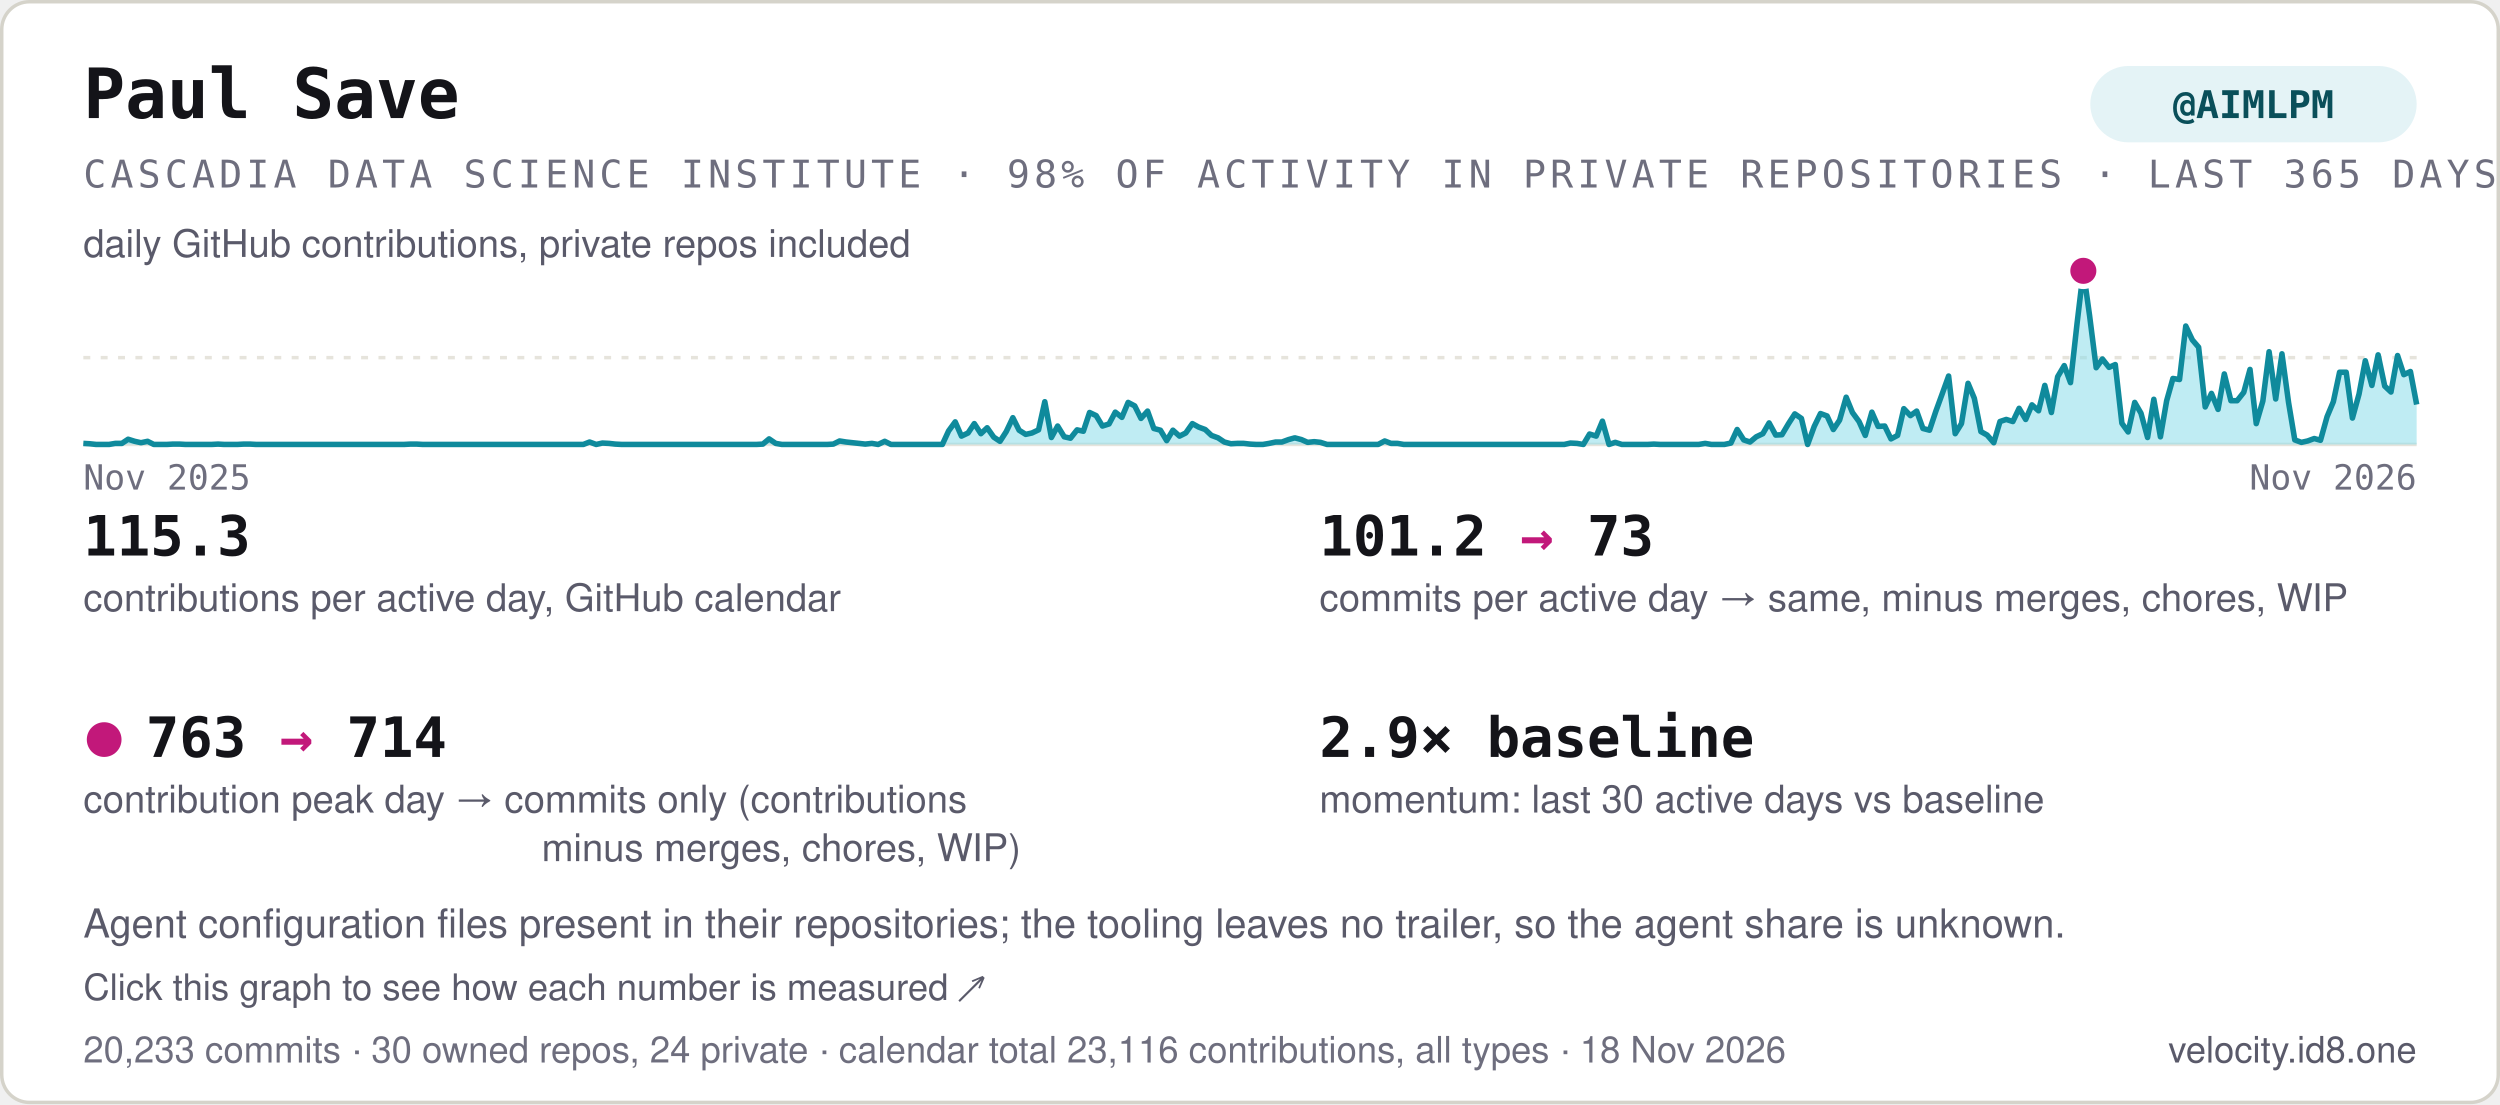
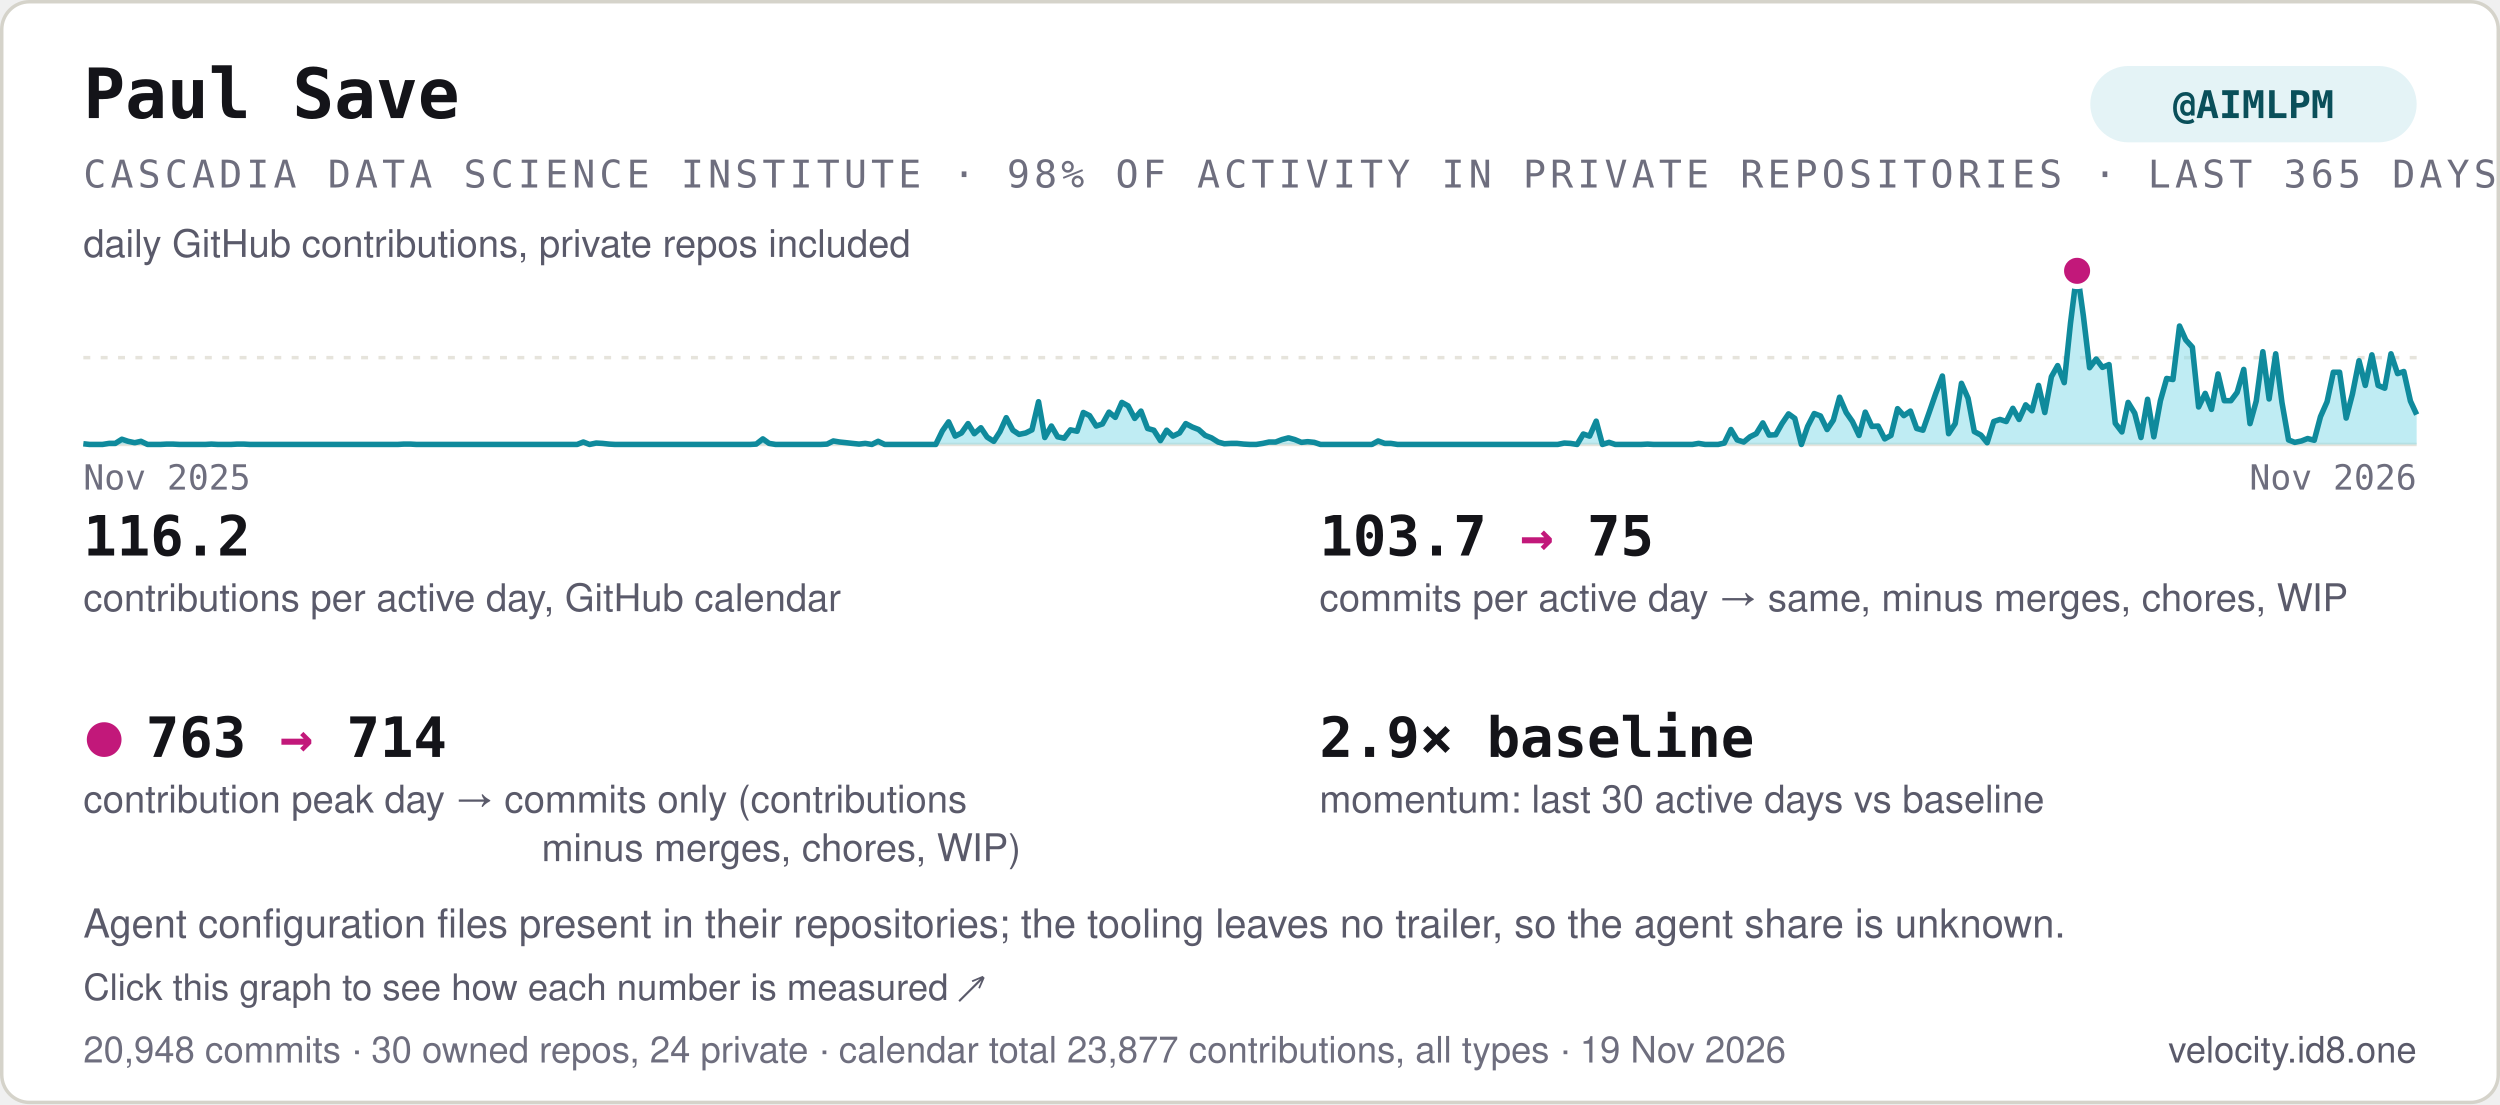
<svg xmlns="http://www.w3.org/2000/svg" width="720" height="318" viewBox="0 0 720 318" role="img" aria-label="Paul Save: Velocity Graph">
  <rect x="0.5" y="0.5" width="719" height="317" rx="8" fill="#FFFFFF" stroke="#D5D3CA" />
  <text x="24" y="34" font-family="Departure Mono, JetBrains Mono, ui-monospace, Menlo, monospace" font-size="20" font-weight="700" fill="#141419">Paul Save</text>
  <text x="24" y="54" font-family="Departure Mono, JetBrains Mono, ui-monospace, Menlo, monospace" font-size="11" letter-spacing="1.2" fill="#6E6E7E">CASCADIA DATA SCIENCE INSTITUTE · 98% OF ACTIVITY IN PRIVATE REPOSITORIES · LAST 365 DAYS</text>
  <rect x="602" y="19" width="94" height="22" rx="11" fill="#E4F3F6" />
  <text x="649" y="34" text-anchor="middle" font-family="Departure Mono, JetBrains Mono, ui-monospace, Menlo, monospace" font-size="11" font-weight="600" fill="#0A4F5A">@AIMLPM</text>
  <line x1="24" x2="696" y1="128" y2="128" stroke="#E6E4DC" />
  <line x1="24" x2="696" y1="103.0" y2="103.0" stroke="#E6E4DC" stroke-dasharray="2 3" />
-   <path d="M24.0,127.7 L25.8,127.8 L27.7,128.0 L29.5,128.0 L31.4,128.0 L33.2,127.7 L35.1,127.7 L36.9,126.5 L38.8,127.1 L40.6,127.5 L42.5,127.1 L44.3,128.0 L46.2,128.0 L48.0,128.0 L49.8,127.9 L51.7,127.9 L53.5,128.0 L55.4,128.0 L57.2,128.0 L59.1,128.0 L60.9,128.0 L62.8,127.9 L64.6,128.0 L66.5,128.0 L68.3,128.0 L70.2,127.9 L72.0,127.9 L73.8,128.0 L75.7,128.0 L77.5,128.0 L79.4,128.0 L81.2,128.0 L83.1,128.0 L84.9,128.0 L86.8,128.0 L88.6,128.0 L90.5,128.0 L92.3,128.0 L94.2,128.0 L96.0,128.0 L97.8,128.0 L99.7,128.0 L101.5,128.0 L103.4,128.0 L105.2,128.0 L107.1,128.0 L108.9,128.0 L110.8,128.0 L112.6,128.0 L114.5,128.0 L116.3,128.0 L118.2,127.9 L120.0,127.9 L121.8,128.0 L123.7,128.0 L125.5,128.0 L127.4,128.0 L129.2,128.0 L131.1,128.0 L132.9,128.0 L134.8,128.0 L136.6,128.0 L138.5,128.0 L140.3,128.0 L142.2,128.0 L144.0,128.0 L145.8,128.0 L147.7,128.0 L149.5,128.0 L151.4,128.0 L153.2,128.0 L155.1,128.0 L156.9,128.0 L158.8,128.0 L160.6,128.0 L162.5,128.0 L164.3,128.0 L166.2,128.0 L168.0,128.0 L169.8,127.3 L171.7,128.0 L173.5,127.6 L175.4,127.7 L177.2,127.9 L179.1,128.0 L180.9,128.0 L182.8,128.0 L184.6,128.0 L186.5,128.0 L188.3,128.0 L190.2,128.0 L192.0,128.0 L193.8,128.0 L195.7,128.0 L197.5,128.0 L199.4,128.0 L201.2,128.0 L203.1,128.0 L204.9,128.0 L206.8,128.0 L208.6,128.0 L210.5,128.0 L212.3,128.0 L214.2,128.0 L216.0,128.0 L217.8,128.0 L219.7,127.9 L221.5,126.4 L223.4,127.7 L225.2,128.0 L227.1,128.0 L228.9,128.0 L230.8,128.0 L232.6,128.0 L234.5,128.0 L236.3,128.0 L238.2,128.0 L240.0,127.9 L241.8,127.0 L243.7,127.3 L245.5,127.5 L247.4,127.7 L249.2,127.9 L251.1,127.7 L252.9,128.0 L254.8,127.1 L256.6,128.0 L258.5,128.0 L260.3,128.0 L262.2,128.0 L264.0,128.0 L265.8,128.0 L267.7,128.0 L269.5,128.0 L271.4,128.0 L273.2,124.1 L275.1,121.5 L276.9,125.6 L278.8,124.7 L280.6,122.0 L282.5,124.9 L284.3,123.2 L286.2,125.9 L288.0,127.1 L289.8,124.3 L291.7,120.3 L293.5,123.9 L295.4,125.1 L297.2,124.7 L299.1,123.8 L300.9,115.7 L302.8,126.0 L304.6,122.7 L306.5,125.8 L308.3,126.2 L310.2,123.8 L312.0,124.2 L313.8,118.8 L315.7,119.7 L317.5,122.7 L319.4,122.1 L321.2,118.7 L323.1,120.2 L324.9,115.9 L326.8,116.9 L328.6,120.5 L330.5,118.4 L332.3,123.4 L334.2,123.9 L336.0,126.9 L337.8,123.9 L339.7,125.6 L341.5,124.7 L343.4,122.0 L345.2,123.0 L347.1,123.7 L348.9,125.4 L350.8,126.1 L352.6,127.3 L354.5,127.8 L356.3,127.7 L358.2,127.7 L360.0,127.9 L361.8,128.0 L363.7,128.0 L365.5,127.7 L367.4,127.3 L369.2,127.3 L371.1,126.6 L372.9,126.1 L374.8,126.6 L376.6,127.4 L378.5,127.2 L380.3,127.4 L382.2,128.0 L384.0,128.0 L385.8,128.0 L387.7,128.0 L389.5,128.0 L391.4,128.0 L393.2,128.0 L395.1,128.0 L396.9,128.0 L398.8,127.0 L400.6,127.7 L402.5,127.7 L404.3,128.0 L406.2,128.0 L408.0,128.0 L409.8,128.0 L411.7,128.0 L413.5,128.0 L415.4,128.0 L417.2,128.0 L419.1,128.0 L420.9,128.0 L422.8,128.0 L424.6,128.0 L426.5,128.0 L428.3,128.0 L430.2,128.0 L432.0,128.0 L433.8,128.0 L435.7,128.0 L437.5,128.0 L439.4,128.0 L441.2,128.0 L443.1,128.0 L444.9,128.0 L446.8,128.0 L448.6,128.0 L450.5,128.0 L452.3,127.6 L454.2,127.7 L456.0,128.0 L457.8,125.0 L459.7,125.6 L461.5,121.3 L463.4,128.0 L465.2,127.4 L467.1,128.0 L468.9,128.0 L470.8,128.0 L472.6,128.0 L474.5,128.0 L476.3,127.9 L478.2,128.0 L480.0,128.0 L481.8,128.0 L483.7,128.0 L485.5,128.0 L487.4,128.0 L489.2,128.0 L491.1,127.7 L492.9,128.0 L494.8,128.0 L496.6,128.0 L498.5,127.6 L500.3,123.7 L502.2,126.7 L504.0,127.3 L505.8,125.8 L507.7,124.9 L509.5,121.8 L511.4,125.3 L513.2,125.2 L515.1,122.0 L516.9,119.2 L518.8,120.5 L520.6,128.0 L522.5,122.8 L524.3,119.1 L526.2,119.8 L528.0,123.7 L529.8,121.0 L531.7,114.4 L533.5,118.8 L535.4,121.4 L537.2,125.4 L539.1,118.7 L540.9,122.8 L542.8,122.7 L544.6,126.4 L546.5,125.4 L548.3,117.7 L550.2,119.7 L552.0,118.4 L553.8,123.4 L555.7,123.9 L557.5,118.5 L559.4,113.3 L561.2,108.3 L563.1,124.9 L564.9,122.0 L566.8,110.4 L568.6,114.7 L570.5,124.3 L572.3,125.3 L574.2,127.5 L576.0,121.4 L577.8,120.8 L579.7,121.4 L581.5,117.6 L583.4,120.8 L585.2,116.6 L587.1,118.3 L588.9,111.0 L590.8,118.8 L592.6,108.5 L594.5,105.3 L596.3,110.2 L598.2,93.1 L600.0,78.0 L601.8,90.9 L603.7,105.9 L605.5,103.4 L607.4,105.8 L609.2,105.0 L611.1,121.9 L612.9,124.4 L614.8,115.9 L616.6,119.0 L618.5,126.0 L620.3,115.0 L622.2,125.8 L624.0,115.4 L625.8,109.0 L627.7,109.3 L629.5,93.9 L631.4,97.9 L633.2,100.0 L635.1,117.2 L636.9,113.3 L638.8,117.9 L640.6,107.7 L642.5,115.4 L644.3,115.4 L646.2,113.0 L648.0,106.4 L649.8,122.0 L651.7,115.5 L653.5,101.3 L655.4,114.9 L657.2,101.9 L659.1,115.9 L660.9,126.7 L662.8,127.4 L664.6,127.0 L666.5,126.3 L668.3,126.8 L670.2,120.0 L672.0,115.7 L673.8,107.2 L675.7,107.2 L677.5,120.4 L679.4,113.5 L681.2,103.9 L683.1,111.0 L684.9,102.2 L686.8,111.2 L688.6,112.9 L690.5,102.4 L692.3,107.9 L694.2,107.0 L696.0,116.5 L696.0,128 L24,128 Z" fill="#8ADCE8" fill-opacity="0.55" />
-   <path d="M24.0,127.7 L25.8,127.8 L27.7,128.0 L29.5,128.0 L31.4,128.0 L33.2,127.7 L35.1,127.7 L36.9,126.5 L38.8,127.1 L40.6,127.5 L42.5,127.1 L44.3,128.0 L46.2,128.0 L48.0,128.0 L49.8,127.9 L51.7,127.9 L53.5,128.0 L55.4,128.0 L57.2,128.0 L59.1,128.0 L60.9,128.0 L62.8,127.9 L64.6,128.0 L66.5,128.0 L68.3,128.0 L70.2,127.9 L72.0,127.9 L73.8,128.0 L75.7,128.0 L77.5,128.0 L79.4,128.0 L81.2,128.0 L83.1,128.0 L84.9,128.0 L86.8,128.0 L88.6,128.0 L90.5,128.0 L92.3,128.0 L94.2,128.0 L96.0,128.0 L97.8,128.0 L99.7,128.0 L101.5,128.0 L103.4,128.0 L105.2,128.0 L107.1,128.0 L108.9,128.0 L110.8,128.0 L112.6,128.0 L114.5,128.0 L116.3,128.0 L118.2,127.9 L120.0,127.9 L121.8,128.0 L123.7,128.0 L125.5,128.0 L127.4,128.0 L129.2,128.0 L131.1,128.0 L132.9,128.0 L134.8,128.0 L136.6,128.0 L138.5,128.0 L140.3,128.0 L142.2,128.0 L144.0,128.0 L145.8,128.0 L147.7,128.0 L149.5,128.0 L151.4,128.0 L153.2,128.0 L155.1,128.0 L156.9,128.0 L158.8,128.0 L160.6,128.0 L162.5,128.0 L164.3,128.0 L166.2,128.0 L168.0,128.0 L169.8,127.3 L171.7,128.0 L173.5,127.6 L175.4,127.7 L177.2,127.9 L179.1,128.0 L180.9,128.0 L182.8,128.0 L184.6,128.0 L186.5,128.0 L188.3,128.0 L190.2,128.0 L192.0,128.0 L193.8,128.0 L195.7,128.0 L197.5,128.0 L199.4,128.0 L201.2,128.0 L203.1,128.0 L204.9,128.0 L206.8,128.0 L208.6,128.0 L210.5,128.0 L212.3,128.0 L214.2,128.0 L216.0,128.0 L217.8,128.0 L219.7,127.9 L221.5,126.4 L223.4,127.7 L225.2,128.0 L227.1,128.0 L228.9,128.0 L230.8,128.0 L232.6,128.0 L234.5,128.0 L236.3,128.0 L238.2,128.0 L240.0,127.9 L241.8,127.0 L243.7,127.3 L245.5,127.5 L247.4,127.7 L249.2,127.9 L251.1,127.7 L252.9,128.0 L254.8,127.1 L256.6,128.0 L258.5,128.0 L260.3,128.0 L262.2,128.0 L264.0,128.0 L265.8,128.0 L267.7,128.0 L269.5,128.0 L271.4,128.0 L273.2,124.1 L275.1,121.5 L276.9,125.6 L278.8,124.7 L280.6,122.0 L282.5,124.9 L284.3,123.2 L286.2,125.9 L288.0,127.1 L289.8,124.3 L291.7,120.3 L293.5,123.9 L295.4,125.1 L297.2,124.7 L299.1,123.8 L300.9,115.7 L302.8,126.0 L304.6,122.7 L306.5,125.8 L308.3,126.2 L310.2,123.8 L312.0,124.2 L313.8,118.8 L315.7,119.7 L317.5,122.7 L319.4,122.1 L321.2,118.7 L323.1,120.2 L324.9,115.9 L326.8,116.9 L328.6,120.5 L330.5,118.4 L332.3,123.4 L334.2,123.9 L336.0,126.9 L337.8,123.9 L339.7,125.6 L341.5,124.7 L343.4,122.0 L345.2,123.0 L347.1,123.7 L348.9,125.4 L350.8,126.1 L352.6,127.3 L354.5,127.8 L356.3,127.7 L358.2,127.7 L360.0,127.9 L361.8,128.0 L363.7,128.0 L365.5,127.7 L367.4,127.3 L369.2,127.3 L371.1,126.6 L372.9,126.1 L374.8,126.6 L376.6,127.4 L378.5,127.2 L380.3,127.4 L382.2,128.0 L384.0,128.0 L385.8,128.0 L387.7,128.0 L389.5,128.0 L391.4,128.0 L393.2,128.0 L395.1,128.0 L396.9,128.0 L398.8,127.0 L400.6,127.7 L402.5,127.7 L404.3,128.0 L406.2,128.0 L408.0,128.0 L409.8,128.0 L411.7,128.0 L413.5,128.0 L415.4,128.0 L417.2,128.0 L419.1,128.0 L420.9,128.0 L422.8,128.0 L424.6,128.0 L426.5,128.0 L428.3,128.0 L430.2,128.0 L432.0,128.0 L433.8,128.0 L435.7,128.0 L437.5,128.0 L439.4,128.0 L441.2,128.0 L443.1,128.0 L444.9,128.0 L446.8,128.0 L448.6,128.0 L450.5,128.0 L452.3,127.6 L454.2,127.7 L456.0,128.0 L457.8,125.0 L459.7,125.6 L461.5,121.3 L463.4,128.0 L465.2,127.4 L467.1,128.0 L468.9,128.0 L470.8,128.0 L472.6,128.0 L474.5,128.0 L476.3,127.9 L478.2,128.0 L480.0,128.0 L481.8,128.0 L483.7,128.0 L485.5,128.0 L487.4,128.0 L489.2,128.0 L491.1,127.7 L492.9,128.0 L494.8,128.0 L496.6,128.0 L498.5,127.6 L500.3,123.7 L502.2,126.7 L504.0,127.3 L505.8,125.8 L507.7,124.9 L509.5,121.8 L511.4,125.3 L513.2,125.2 L515.1,122.0 L516.9,119.2 L518.8,120.5 L520.6,128.0 L522.5,122.8 L524.3,119.1 L526.2,119.8 L528.0,123.7 L529.8,121.0 L531.7,114.4 L533.5,118.8 L535.4,121.4 L537.2,125.4 L539.1,118.7 L540.9,122.8 L542.8,122.7 L544.6,126.4 L546.5,125.4 L548.3,117.7 L550.2,119.7 L552.0,118.4 L553.8,123.4 L555.7,123.9 L557.5,118.5 L559.4,113.3 L561.2,108.3 L563.1,124.9 L564.9,122.0 L566.8,110.4 L568.6,114.7 L570.5,124.3 L572.3,125.3 L574.2,127.5 L576.0,121.4 L577.8,120.8 L579.7,121.4 L581.5,117.6 L583.4,120.8 L585.2,116.6 L587.1,118.3 L588.9,111.0 L590.8,118.8 L592.6,108.5 L594.5,105.3 L596.3,110.2 L598.2,93.1 L600.0,78.0 L601.8,90.9 L603.7,105.9 L605.5,103.4 L607.4,105.8 L609.2,105.0 L611.1,121.9 L612.9,124.4 L614.8,115.9 L616.6,119.0 L618.5,126.0 L620.3,115.0 L622.2,125.8 L624.0,115.4 L625.8,109.0 L627.7,109.3 L629.5,93.9 L631.4,97.9 L633.2,100.0 L635.1,117.2 L636.9,113.3 L638.8,117.9 L640.6,107.7 L642.5,115.4 L644.3,115.4 L646.2,113.0 L648.0,106.4 L649.8,122.0 L651.7,115.5 L653.5,101.3 L655.4,114.9 L657.2,101.9 L659.1,115.9 L660.9,126.7 L662.8,127.4 L664.6,127.0 L666.5,126.3 L668.3,126.8 L670.2,120.0 L672.0,115.7 L673.8,107.2 L675.7,107.2 L677.5,120.4 L679.4,113.5 L681.2,103.9 L683.1,111.0 L684.9,102.2 L686.8,111.2 L688.6,112.9 L690.5,102.4 L692.3,107.9 L694.2,107.0 L696.0,116.5" fill="none" stroke="#0F8A9C" stroke-width="1.6" stroke-linejoin="round" />
-   <circle cx="600.0" cy="78.0" r="4.5" fill="#C2187A" stroke="#FFFFFF" stroke-width="1.5" />
+   <path d="M24.0,127.8 L25.8,128.0 L27.7,128.0 L29.5,128.0 L31.4,127.7 L33.2,127.7 L35.1,126.5 L36.9,127.1 L38.8,127.5 L40.6,127.1 L42.5,128.0 L44.3,128.0 L46.2,128.0 L48.0,127.9 L49.8,127.9 L51.7,128.0 L53.5,128.0 L55.4,128.0 L57.2,128.0 L59.1,128.0 L60.9,127.9 L62.8,128.0 L64.6,128.0 L66.5,128.0 L68.3,127.9 L70.2,127.9 L72.0,128.0 L73.8,128.0 L75.7,128.0 L77.5,128.0 L79.4,128.0 L81.2,128.0 L83.1,128.0 L84.9,128.0 L86.8,128.0 L88.6,128.0 L90.5,128.0 L92.3,128.0 L94.2,128.0 L96.0,128.0 L97.8,128.0 L99.7,128.0 L101.5,128.0 L103.4,128.0 L105.2,128.0 L107.1,128.0 L108.9,128.0 L110.8,128.0 L112.6,128.0 L114.5,128.0 L116.3,127.9 L118.2,127.9 L120.0,128.0 L121.8,128.0 L123.7,128.0 L125.5,128.0 L127.4,128.0 L129.2,128.0 L131.1,128.0 L132.9,128.0 L134.8,128.0 L136.6,128.0 L138.5,128.0 L140.3,128.0 L142.2,128.0 L144.0,128.0 L145.8,128.0 L147.7,128.0 L149.5,128.0 L151.4,128.0 L153.2,128.0 L155.1,128.0 L156.9,128.0 L158.8,128.0 L160.6,128.0 L162.5,128.0 L164.3,128.0 L166.2,128.0 L168.0,127.3 L169.8,128.0 L171.7,127.6 L173.5,127.7 L175.4,127.9 L177.2,128.0 L179.1,128.0 L180.9,128.0 L182.8,128.0 L184.6,128.0 L186.5,128.0 L188.3,128.0 L190.2,128.0 L192.0,128.0 L193.8,128.0 L195.7,128.0 L197.5,128.0 L199.4,128.0 L201.2,128.0 L203.1,128.0 L204.9,128.0 L206.8,128.0 L208.6,128.0 L210.5,128.0 L212.3,128.0 L214.2,128.0 L216.0,128.0 L217.8,127.9 L219.7,126.4 L221.5,127.7 L223.4,128.0 L225.2,128.0 L227.1,128.0 L228.9,128.0 L230.8,128.0 L232.6,128.0 L234.5,128.0 L236.3,128.0 L238.2,127.9 L240.0,127.0 L241.8,127.3 L243.7,127.5 L245.5,127.7 L247.4,127.9 L249.2,127.7 L251.1,128.0 L252.9,127.1 L254.8,128.0 L256.6,128.0 L258.5,128.0 L260.3,128.0 L262.2,128.0 L264.0,128.0 L265.8,128.0 L267.7,128.0 L269.5,128.0 L271.4,124.1 L273.2,121.5 L275.1,125.6 L276.9,124.7 L278.8,122.0 L280.6,124.9 L282.5,123.2 L284.3,125.9 L286.2,127.1 L288.0,124.3 L289.8,120.3 L291.7,123.9 L293.5,125.1 L295.4,124.7 L297.2,123.8 L299.1,115.7 L300.9,126.0 L302.8,122.7 L304.6,125.8 L306.5,126.2 L308.3,123.8 L310.2,124.2 L312.0,118.8 L313.8,119.7 L315.7,122.7 L317.5,122.1 L319.4,118.7 L321.2,120.2 L323.1,115.9 L324.9,116.9 L326.8,120.5 L328.6,118.4 L330.5,123.4 L332.3,123.9 L334.2,126.9 L336.0,123.9 L337.8,125.6 L339.7,124.7 L341.5,122.0 L343.4,123.0 L345.2,123.7 L347.1,125.4 L348.9,126.1 L350.8,127.3 L352.6,127.8 L354.5,127.7 L356.3,127.7 L358.2,127.9 L360.0,128.0 L361.8,128.0 L363.7,127.7 L365.5,127.3 L367.4,127.3 L369.2,126.6 L371.1,126.1 L372.9,126.6 L374.8,127.4 L376.6,127.2 L378.5,127.4 L380.3,128.0 L382.2,128.0 L384.0,128.0 L385.8,128.0 L387.7,128.0 L389.5,128.0 L391.4,128.0 L393.2,128.0 L395.1,128.0 L396.9,127.0 L398.8,127.7 L400.6,127.7 L402.5,128.0 L404.3,128.0 L406.2,128.0 L408.0,128.0 L409.8,128.0 L411.7,128.0 L413.5,128.0 L415.4,128.0 L417.2,128.0 L419.1,128.0 L420.9,128.0 L422.8,128.0 L424.6,128.0 L426.5,128.0 L428.3,128.0 L430.2,128.0 L432.0,128.0 L433.8,128.0 L435.7,128.0 L437.5,128.0 L439.4,128.0 L441.2,128.0 L443.1,128.0 L444.9,128.0 L446.8,128.0 L448.6,128.0 L450.5,127.6 L452.3,127.7 L454.2,128.0 L456.0,125.0 L457.8,125.6 L459.7,121.3 L461.5,128.0 L463.4,127.4 L465.2,128.0 L467.1,128.0 L468.9,128.0 L470.8,128.0 L472.6,128.0 L474.5,127.9 L476.3,128.0 L478.2,128.0 L480.0,128.0 L481.8,128.0 L483.7,128.0 L485.5,128.0 L487.4,128.0 L489.2,127.7 L491.1,128.0 L492.9,128.0 L494.8,128.0 L496.6,127.6 L498.5,123.7 L500.3,126.7 L502.2,127.3 L504.0,125.8 L505.8,124.9 L507.7,121.8 L509.5,125.3 L511.4,125.2 L513.2,122.0 L515.1,119.2 L516.9,120.5 L518.8,128.0 L520.6,122.8 L522.5,119.1 L524.3,119.8 L526.2,123.7 L528.0,121.0 L529.8,114.4 L531.7,118.8 L533.5,121.4 L535.4,125.4 L537.2,118.7 L539.1,122.8 L540.9,122.7 L542.8,126.4 L544.6,125.4 L546.5,117.7 L548.3,119.7 L550.2,118.4 L552.0,123.4 L553.8,123.9 L555.7,118.5 L557.5,113.3 L559.4,108.3 L561.2,124.9 L563.1,122.0 L564.9,110.4 L566.8,114.7 L568.6,124.3 L570.5,125.3 L572.3,127.5 L574.2,121.4 L576.0,120.8 L577.8,121.4 L579.7,117.6 L581.5,120.8 L583.4,116.6 L585.2,118.3 L587.1,111.0 L588.9,118.8 L590.8,108.5 L592.6,105.3 L594.5,110.2 L596.3,93.1 L598.2,78.0 L600.0,90.9 L601.8,105.9 L603.7,103.4 L605.5,105.8 L607.4,105.0 L609.2,121.9 L611.1,124.4 L612.9,115.9 L614.8,119.0 L616.6,126.0 L618.5,115.0 L620.3,125.8 L622.2,115.4 L624.0,109.0 L625.8,109.3 L627.7,93.9 L629.5,97.9 L631.4,100.0 L633.2,117.2 L635.1,113.3 L636.9,117.9 L638.8,107.7 L640.6,115.4 L642.5,115.4 L644.3,113.0 L646.2,106.4 L648.0,122.0 L649.8,115.5 L651.7,101.3 L653.5,114.9 L655.4,101.9 L657.2,115.9 L659.1,126.7 L660.9,127.4 L662.8,127.0 L664.6,126.3 L666.5,126.8 L668.3,120.0 L670.2,115.7 L672.0,107.2 L673.8,107.2 L675.7,120.4 L677.5,113.5 L679.4,103.9 L681.2,111.0 L683.1,102.2 L684.9,111.0 L686.8,111.8 L688.6,101.9 L690.5,107.6 L692.3,107.0 L694.2,115.5 L696.0,119.4 L696.0,128 L24,128 Z" fill="#8ADCE8" fill-opacity="0.55" />
+   <path d="M24.0,127.8 L25.8,128.0 L27.7,128.0 L29.5,128.0 L31.4,127.7 L33.2,127.7 L35.1,126.5 L36.9,127.1 L38.8,127.5 L40.6,127.1 L42.5,128.0 L44.3,128.0 L46.2,128.0 L48.0,127.9 L49.8,127.9 L51.7,128.0 L53.5,128.0 L55.4,128.0 L57.2,128.0 L59.1,128.0 L60.9,127.9 L62.8,128.0 L64.6,128.0 L66.5,128.0 L68.3,127.9 L70.2,127.9 L72.0,128.0 L73.8,128.0 L75.7,128.0 L77.5,128.0 L79.4,128.0 L81.2,128.0 L83.1,128.0 L84.9,128.0 L86.8,128.0 L88.6,128.0 L90.5,128.0 L92.3,128.0 L94.2,128.0 L96.0,128.0 L97.8,128.0 L99.7,128.0 L101.5,128.0 L103.4,128.0 L105.2,128.0 L107.1,128.0 L108.9,128.0 L110.8,128.0 L112.6,128.0 L114.5,128.0 L116.3,127.9 L118.2,127.9 L120.0,128.0 L121.8,128.0 L123.7,128.0 L125.5,128.0 L127.4,128.0 L129.2,128.0 L131.1,128.0 L132.9,128.0 L134.8,128.0 L136.6,128.0 L138.5,128.0 L140.3,128.0 L142.2,128.0 L144.0,128.0 L145.8,128.0 L147.7,128.0 L149.5,128.0 L151.4,128.0 L153.2,128.0 L155.1,128.0 L156.9,128.0 L158.8,128.0 L160.6,128.0 L162.5,128.0 L164.3,128.0 L166.2,128.0 L168.0,127.3 L169.8,128.0 L171.7,127.6 L173.5,127.7 L175.4,127.9 L177.2,128.0 L179.1,128.0 L180.9,128.0 L182.8,128.0 L184.6,128.0 L186.5,128.0 L188.3,128.0 L190.2,128.0 L192.0,128.0 L193.8,128.0 L195.7,128.0 L197.5,128.0 L199.4,128.0 L201.2,128.0 L203.1,128.0 L204.9,128.0 L206.8,128.0 L208.6,128.0 L210.5,128.0 L212.3,128.0 L214.2,128.0 L216.0,128.0 L217.8,127.9 L219.7,126.4 L221.5,127.7 L223.4,128.0 L225.2,128.0 L227.1,128.0 L228.9,128.0 L230.8,128.0 L232.6,128.0 L234.5,128.0 L236.3,128.0 L238.2,127.9 L240.0,127.0 L241.8,127.3 L243.7,127.5 L245.5,127.7 L247.4,127.9 L249.2,127.7 L251.1,128.0 L252.9,127.1 L254.8,128.0 L256.6,128.0 L258.5,128.0 L260.3,128.0 L262.2,128.0 L264.0,128.0 L265.8,128.0 L267.7,128.0 L269.5,128.0 L271.4,124.1 L273.2,121.5 L275.1,125.6 L276.9,124.7 L278.8,122.0 L280.6,124.9 L282.5,123.2 L284.3,125.9 L286.2,127.1 L288.0,124.3 L289.8,120.3 L291.7,123.9 L293.5,125.1 L295.4,124.7 L297.2,123.8 L299.1,115.7 L300.9,126.0 L302.8,122.7 L304.6,125.8 L306.5,126.2 L308.3,123.8 L310.2,124.2 L312.0,118.8 L313.8,119.7 L315.7,122.7 L317.5,122.1 L319.4,118.7 L321.2,120.2 L323.1,115.9 L324.9,116.9 L326.8,120.5 L328.6,118.4 L330.5,123.4 L332.3,123.9 L334.2,126.9 L336.0,123.9 L337.8,125.6 L339.7,124.7 L341.5,122.0 L343.4,123.0 L345.2,123.7 L347.1,125.4 L348.9,126.1 L350.8,127.3 L352.6,127.8 L354.5,127.7 L356.3,127.7 L358.2,127.9 L360.0,128.0 L361.8,128.0 L363.7,127.7 L365.5,127.3 L367.4,127.3 L369.2,126.6 L371.1,126.1 L372.9,126.6 L374.8,127.4 L376.6,127.2 L378.5,127.4 L380.3,128.0 L382.2,128.0 L384.0,128.0 L385.8,128.0 L387.7,128.0 L389.5,128.0 L391.4,128.0 L393.2,128.0 L395.1,128.0 L396.9,127.0 L398.8,127.7 L400.6,127.7 L402.5,128.0 L404.3,128.0 L406.2,128.0 L408.0,128.0 L409.8,128.0 L411.7,128.0 L413.5,128.0 L415.4,128.0 L417.2,128.0 L419.1,128.0 L420.9,128.0 L422.8,128.0 L424.6,128.0 L426.5,128.0 L428.3,128.0 L430.2,128.0 L432.0,128.0 L433.8,128.0 L435.7,128.0 L437.5,128.0 L439.4,128.0 L441.2,128.0 L443.1,128.0 L444.9,128.0 L446.8,128.0 L448.6,128.0 L450.5,127.6 L452.3,127.7 L454.2,128.0 L456.0,125.0 L457.8,125.6 L459.7,121.3 L461.5,128.0 L463.4,127.4 L465.2,128.0 L467.1,128.0 L468.9,128.0 L470.8,128.0 L472.6,128.0 L474.5,127.9 L476.3,128.0 L478.2,128.0 L480.0,128.0 L481.8,128.0 L483.7,128.0 L485.5,128.0 L487.4,128.0 L489.2,127.7 L491.1,128.0 L492.9,128.0 L494.8,128.0 L496.6,127.6 L498.5,123.7 L500.3,126.7 L502.2,127.3 L504.0,125.8 L505.8,124.9 L507.7,121.8 L509.5,125.3 L511.4,125.2 L513.2,122.0 L515.1,119.2 L516.9,120.5 L518.8,128.0 L520.6,122.8 L522.5,119.1 L524.3,119.8 L526.2,123.7 L528.0,121.0 L529.8,114.4 L531.7,118.8 L533.5,121.4 L535.4,125.4 L537.2,118.7 L539.1,122.8 L540.9,122.7 L542.8,126.4 L544.6,125.4 L546.5,117.7 L548.3,119.7 L550.2,118.4 L552.0,123.4 L553.8,123.9 L555.7,118.5 L557.5,113.3 L559.4,108.3 L561.2,124.9 L563.1,122.0 L564.9,110.4 L566.8,114.7 L568.6,124.3 L570.5,125.3 L572.3,127.5 L574.2,121.4 L576.0,120.8 L577.8,121.4 L579.7,117.6 L581.5,120.8 L583.4,116.6 L585.2,118.3 L587.1,111.0 L588.9,118.8 L590.8,108.5 L592.6,105.3 L594.5,110.2 L596.3,93.1 L598.2,78.0 L600.0,90.9 L601.8,105.9 L603.7,103.4 L605.5,105.8 L607.4,105.0 L609.2,121.9 L611.1,124.4 L612.9,115.9 L614.8,119.0 L616.6,126.0 L618.5,115.0 L620.3,125.8 L622.2,115.4 L624.0,109.0 L625.8,109.3 L627.7,93.9 L629.5,97.9 L631.4,100.0 L633.2,117.2 L635.1,113.3 L636.9,117.9 L638.8,107.7 L640.6,115.4 L642.5,115.4 L644.3,113.0 L646.2,106.4 L648.0,122.0 L649.8,115.5 L651.7,101.3 L653.5,114.9 L655.4,101.9 L657.2,115.9 L659.1,126.7 L660.9,127.4 L662.8,127.0 L664.6,126.3 L666.5,126.8 L668.3,120.0 L670.2,115.7 L672.0,107.2 L673.8,107.2 L675.7,120.4 L677.5,113.5 L679.4,103.9 L681.2,111.0 L683.1,102.2 L684.9,111.0 L686.8,111.8 L688.6,101.9 L690.5,107.6 L692.3,107.0 L694.2,115.5 L696.0,119.4" fill="none" stroke="#0F8A9C" stroke-width="1.6" stroke-linejoin="round" />
+   <circle cx="598.2" cy="78.0" r="4.5" fill="#C2187A" stroke="#FFFFFF" stroke-width="1.5" />
  <text x="24" y="141" font-family="Departure Mono, JetBrains Mono, ui-monospace, Menlo, monospace" font-size="10" fill="#6E6E7E">Nov 2025</text>
  <text x="696" y="141" text-anchor="end" font-family="Departure Mono, JetBrains Mono, ui-monospace, Menlo, monospace" font-size="10" fill="#6E6E7E">Nov 2026</text>
  <text x="24" y="74" font-family="-apple-system, BlinkMacSystemFont, 'Segoe UI', Helvetica, Arial, sans-serif" font-size="11" fill="#5A5A6A">daily GitHub contributions, private repos included</text>
-   <text x="24" y="160" font-family="Departure Mono, JetBrains Mono, ui-monospace, Menlo, monospace" font-size="16" font-weight="600" fill="#141419">115.3</text>
+   <text x="24" y="160" font-family="Departure Mono, JetBrains Mono, ui-monospace, Menlo, monospace" font-size="16" font-weight="600" fill="#141419">116.2</text>
  <text x="24" y="176" font-family="-apple-system, BlinkMacSystemFont, 'Segoe UI', Helvetica, Arial, sans-serif" font-size="11" fill="#5A5A6A">contributions per active day, GitHub calendar</text>
-   <text x="380" y="160" font-family="Departure Mono, JetBrains Mono, ui-monospace, Menlo, monospace" font-size="16" font-weight="600" fill="#141419">101.2 <tspan fill="#C2187A">→</tspan> 73</text>
+   <text x="380" y="160" font-family="Departure Mono, JetBrains Mono, ui-monospace, Menlo, monospace" font-size="16" font-weight="600" fill="#141419">103.7 <tspan fill="#C2187A">→</tspan> 75</text>
  <text x="380" y="176" font-family="-apple-system, BlinkMacSystemFont, 'Segoe UI', Helvetica, Arial, sans-serif" font-size="11" fill="#5A5A6A">commits per active day → same, minus merges, chores, WIP</text>
  <circle cx="30" cy="213" r="5" fill="#C2187A" />
  <text x="42" y="218" font-family="Departure Mono, JetBrains Mono, ui-monospace, Menlo, monospace" font-size="16" font-weight="600" fill="#141419">763 <tspan fill="#C2187A">→</tspan> 714</text>
  <text x="24" y="234" font-family="-apple-system, BlinkMacSystemFont, 'Segoe UI', Helvetica, Arial, sans-serif" font-size="11" fill="#5A5A6A">contribution peak day → commits only (contributions</text>
  <text x="156" y="248" font-family="-apple-system, BlinkMacSystemFont, 'Segoe UI', Helvetica, Arial, sans-serif" font-size="11" fill="#5A5A6A">minus merges, chores, WIP)</text>
  <text x="380" y="218" font-family="Departure Mono, JetBrains Mono, ui-monospace, Menlo, monospace" font-size="16" font-weight="600" fill="#141419">2.9× baseline</text>
  <text x="380" y="234" font-family="-apple-system, BlinkMacSystemFont, 'Segoe UI', Helvetica, Arial, sans-serif" font-size="11" fill="#5A5A6A">momentum: last 30 active days vs baseline</text>
  <text x="24" y="270" font-family="-apple-system, BlinkMacSystemFont, 'Segoe UI', Helvetica, Arial, sans-serif" font-size="11.5" fill="#5A5A6A">Agent configuration files present in their repositories; the tooling leaves no trailer, so the agent share is unknown.</text>
  <text x="24" y="288" font-family="-apple-system, BlinkMacSystemFont, 'Segoe UI', Helvetica, Arial, sans-serif" font-size="10.5" fill="#5A5A6A">Click this graph to see how each number is measured ↗</text>
-   <text x="24" y="306" font-family="-apple-system, BlinkMacSystemFont, 'Segoe UI', Helvetica, Arial, sans-serif" font-size="10.5" fill="#6E6E7E">20,233 commits · 30 owned repos, 24 private · calendar total 23,116 contributions, all types · 18 Nov 2026</text>
+   <text x="24" y="306" font-family="-apple-system, BlinkMacSystemFont, 'Segoe UI', Helvetica, Arial, sans-serif" font-size="10.5" fill="#6E6E7E">20,948 commits · 30 owned repos, 24 private · calendar total 23,877 contributions, all types · 19 Nov 2026</text>
  <text x="696" y="306" text-anchor="end" font-family="-apple-system, BlinkMacSystemFont, 'Segoe UI', Helvetica, Arial, sans-serif" font-size="10.5" fill="#5A5A6A">velocity.id8.one</text>
</svg>
